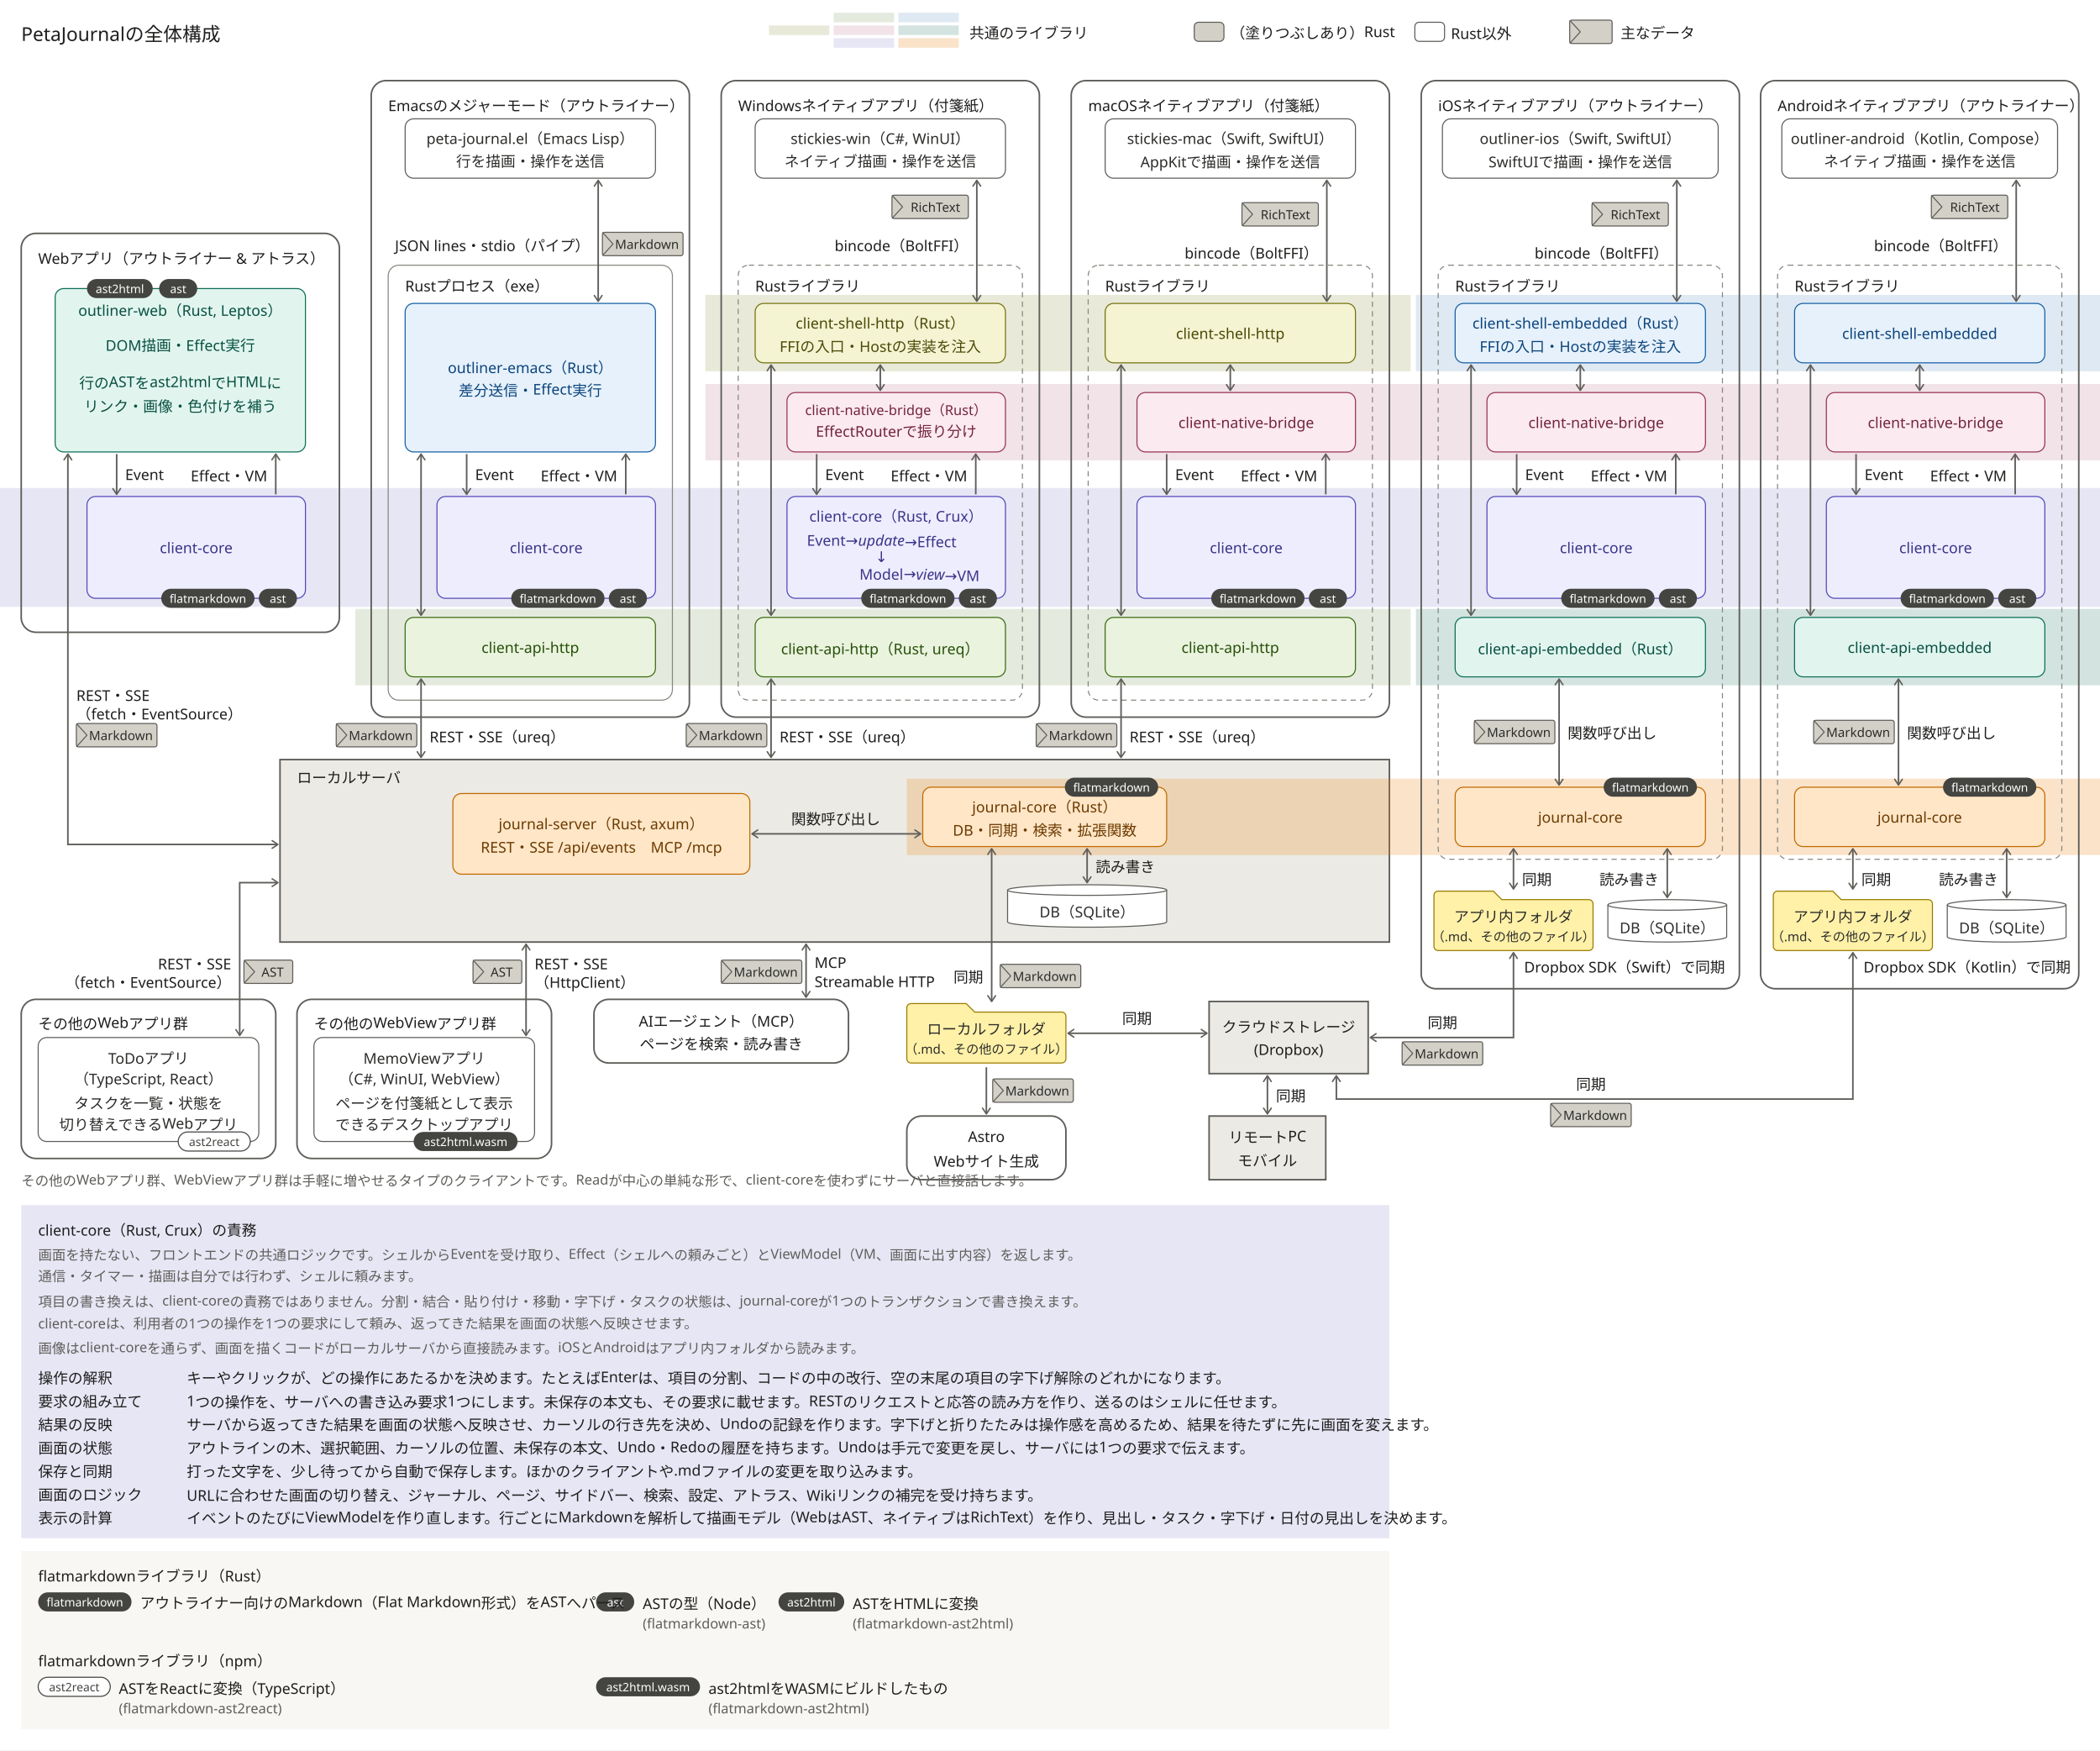
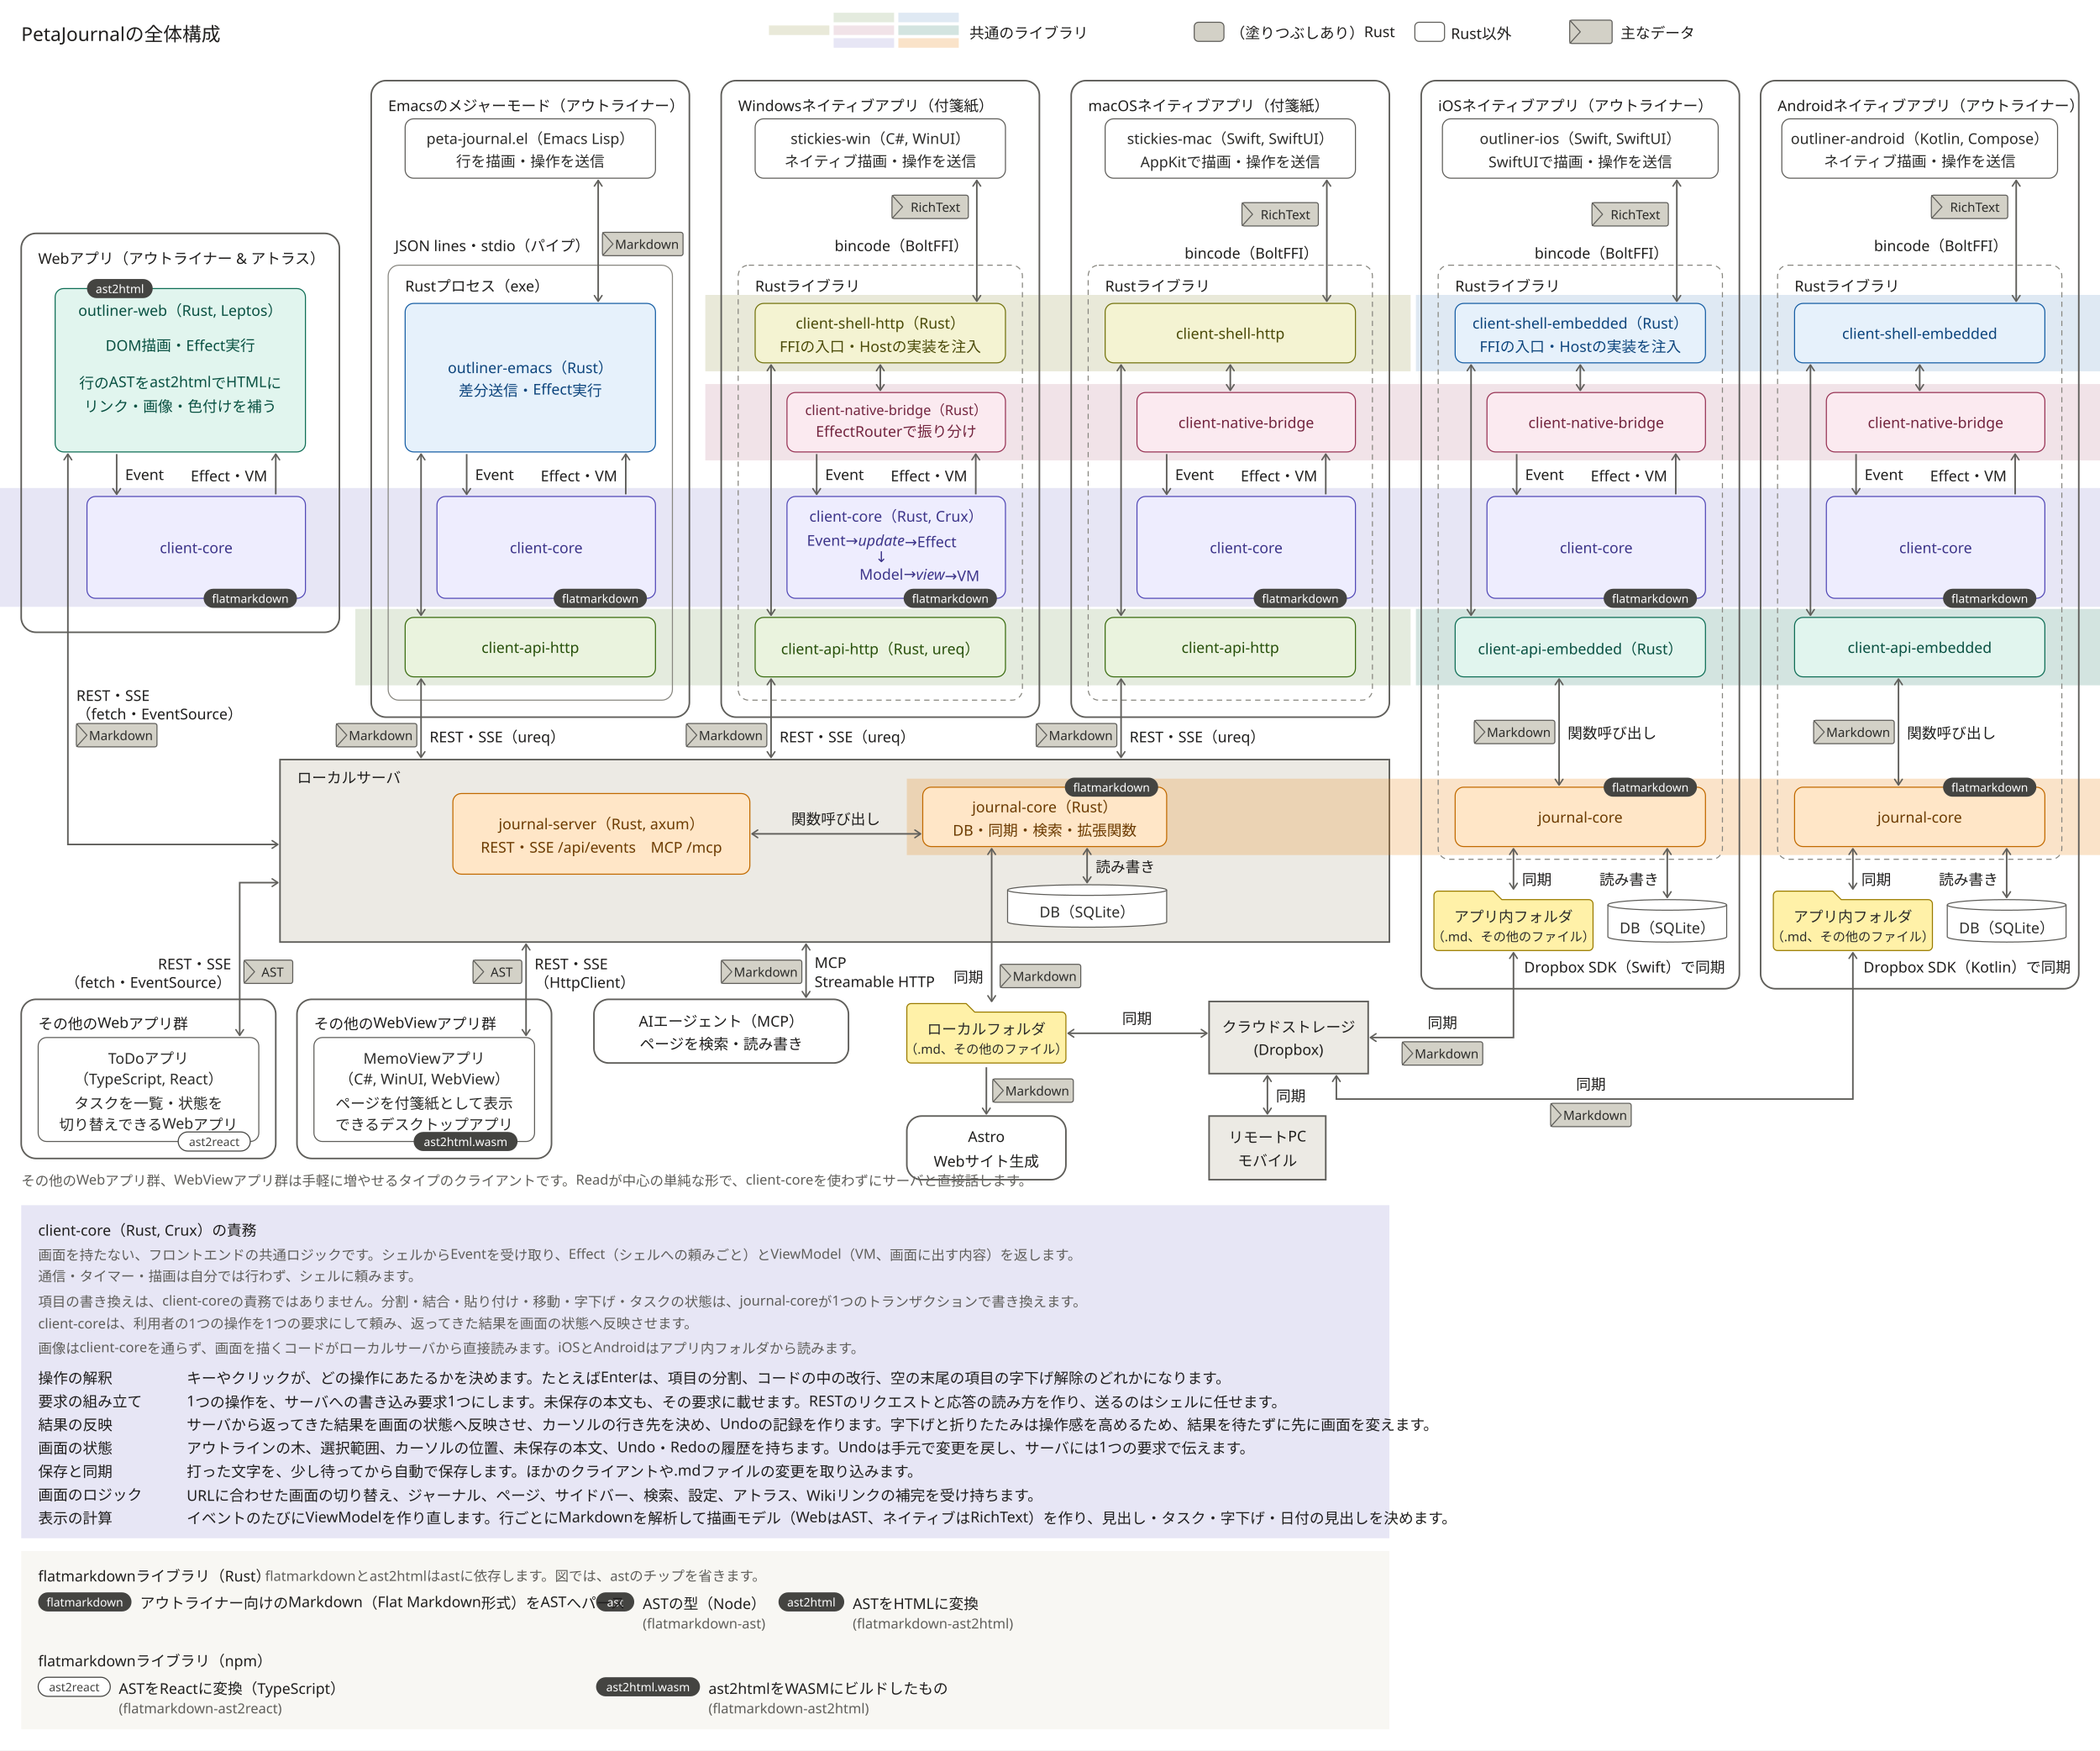
<svg xmlns="http://www.w3.org/2000/svg" width="1980" height="1650" viewBox="0 0 1980 1650" role="img">
  <defs>
    <marker id="arrow" viewBox="0 0 10 10" refX="8" refY="5" markerWidth="6" markerHeight="6" orient="auto-start-reverse">
      <path d="M2 1L8 5L2 9" fill="none" stroke="#5F5E5A" stroke-width="1.5" stroke-linecap="round" stroke-linejoin="round" />
    </marker>
    <style>
text { font-family: "Hiragino Sans", "Yu Gothic UI", "Meiryo", "Noto Sans JP", sans-serif; font-size: 14px; fill: #1F1E1D; }
.th { font-weight: 500; }
.note { font-size: 13px; fill: #5F5E5A; }
.arr { stroke: #5F5E5A; stroke-width: 1.5; fill: none; }
.frame { fill: none; stroke: #5F5E5A; stroke-width: 1.5; }
.inner { fill: none; stroke: #888780; stroke-width: 1; stroke-dasharray: 5 4; }
.teal rect { fill: #E1F5EE; stroke: #0F6E56; stroke-width: 1; }
.teal text { fill: #085041; }
.purple rect { fill: #EEEDFE; stroke: #534AB7; stroke-width: 1; }
.purple text { fill: #3C3489; }
.coral rect { fill: #FFE6C7; stroke: #C26A00; stroke-width: 1; }
.coral text { fill: #6B3A00; }
.gray rect { fill: #F1EFE8; stroke: #5F5E5A; stroke-width: 1; }
.gray text { fill: #2C2C2A; }
.blue rect { fill: #E6F1FB; stroke: #185FA5; stroke-width: 1; }
.blue text { fill: #0C447C; }
.pink rect { fill: #FBEAF0; stroke: #993556; stroke-width: 1; }
.pink text { fill: #72243E; }
.green rect { fill: #EAF3DE; stroke: #3B6D11; stroke-width: 1; }
.green text { fill: #27500A; }
.olive rect { fill: #F4F3D2; stroke: #74740F; stroke-width: 1; }
.olive text { fill: #4A4A08; }
.other rect { fill: #FFFFFF; }
.store path { fill: #FFFFFF; stroke: #5F5E5A; stroke-width: 1; stroke-linejoin: round; }
.store path.folder { fill: #FFF1A8; stroke: #9A7B00; }
.chip rect { fill: #444441; stroke: none; }
.chip text { fill: #FFFFFF; font-size: 11px; font-weight: 500; }
.wip rect { stroke-dasharray: 5 4; }
.badge rect { fill: #D3D1C7; stroke: #5F5E5A; stroke-width: 1; }
.badge path { fill: none; stroke: #5F5E5A; stroke-width: 1; stroke-linejoin: round; }
.badge text { fill: #2C2C2A; font-size: 12px; font-weight: 500; }
</style>
  </defs>
  <rect x="0" y="0" width="1980" height="1650" fill="#FFFFFF" />
  <rect x="0" y="460" width="1980" height="112" fill="#534AB7" fill-opacity="0.14" />
  <rect x="665" y="278" width="665" height="72" fill="#74740F" fill-opacity="0.16" />
  <rect x="1335" y="278" width="645" height="72" fill="#185FA5" fill-opacity="0.14" />
  <rect x="665" y="362" width="1315" height="72" fill="#993556" fill-opacity="0.14" />
  <rect x="335" y="574" width="995" height="72" fill="#3B6D11" fill-opacity="0.14" />
  <rect x="1335" y="574" width="645" height="72" fill="#0F6E56" fill-opacity="0.18" />
  <rect class="frame" x="264" y="716" width="1046" height="172" style="fill:#ECEAE4" />
  <rect x="855" y="734" width="1125" height="72" fill="#E8830C" fill-opacity="0.22" />
  <text class="th" x="20" y="30" dominant-baseline="central" style="font-size:18px">PetaJournalの全体構成</text>
  <rect x="725" y="24" width="57" height="9" fill="#74740F" fill-opacity="0.16" />
  <rect x="786" y="12" width="57" height="9" fill="#3B6D11" fill-opacity="0.14" />
  <rect x="786" y="24" width="57" height="9" fill="#993556" fill-opacity="0.14" />
  <rect x="786" y="36" width="57" height="9" fill="#534AB7" fill-opacity="0.14" />
  <rect x="847" y="12" width="57" height="9" fill="#185FA5" fill-opacity="0.14" />
  <rect x="847" y="24" width="57" height="9" fill="#0F6E56" fill-opacity="0.18" />
  <rect x="847" y="36" width="57" height="9" fill="#E8830C" fill-opacity="0.22" />
  <text x="914" y="30" dominant-baseline="central">共通のライブラリ</text>
  <g class="gray">
    <rect x="1126" y="21" width="28" height="18" rx="4" style="fill:#D3D1C7" />
    <text x="1160" y="30" dominant-baseline="central" style="fill:#1F1E1D">（塗りつぶしあり）Rust</text>
  </g>
  <g class="gray other">
    <rect x="1334" y="21" width="28" height="18" rx="4" />
    <text x="1368" y="30" dominant-baseline="central" style="fill:#1F1E1D">Rust以外</text>
  </g>
  <g class="badge">
    <rect x="1480" y="19" width="40" height="22" rx="2" />
    <path d="M1480 19L1490 30L1480 41" />
  </g>
  <text x="1528" y="30" dominant-baseline="central">主なデータ</text>
  <g transform="translate(0,56)">
    <rect class="frame" x="20" y="164" width="300" height="376" rx="14" />
    <text class="th" x="36" y="186" dominant-baseline="central">Webアプリ（アウトライナー &amp; アトラス）</text>
    <rect class="frame" x="350" y="20" width="300" height="600" rx="14" />
    <text class="th" x="366" y="42" dominant-baseline="central">Emacsのメジャーモード（アウトライナー）</text>
    <rect class="inner" x="366" y="194" width="268" height="410" rx="10" style="stroke-dasharray:none" />
    <text x="382" y="212" dominant-baseline="central">Rustプロセス（exe）</text>
    <rect class="frame" x="680" y="20" width="300" height="600" rx="14" />
    <text class="th" x="696" y="42" dominant-baseline="central">Windowsネイティブアプリ（付箋紙）</text>
    <rect class="inner" x="696" y="194" width="268" height="410" rx="10" />
    <text x="712" y="212" dominant-baseline="central">Rustライブラリ</text>
    <g class="teal">
      <rect x="52" y="216" width="236" height="154" rx="8" />
      <text class="th" x="170" y="235" text-anchor="middle" dominant-baseline="central">outliner-web（Rust, Leptos）</text>
      <text x="170" y="268" text-anchor="middle" dominant-baseline="central">DOM描画・Effect実行</text>
      <text x="170" y="304" text-anchor="middle" dominant-baseline="central">行のASTをast2htmlでHTMLに</text>
      <text x="170" y="326" text-anchor="middle" dominant-baseline="central">リンク・画像・色付けを補う</text>
    </g>
    <g class="purple">
      <rect x="82" y="412" width="206" height="96" rx="8" />
      <text class="th" x="185" y="460" text-anchor="middle" dominant-baseline="central">client-core</text>
    </g>
    <g class="gray other">
      <rect x="382" y="56" width="236" height="56" rx="8" />
      <text class="th" x="500" y="73" text-anchor="middle" dominant-baseline="central">peta-journal.el（Emacs Lisp）</text>
      <text x="500" y="95" text-anchor="middle" dominant-baseline="central">行を描画・操作を送信</text>
    </g>
    <g class="blue">
      <rect x="382" y="230" width="236" height="140" rx="8" />
      <text class="th" x="500" y="289" text-anchor="middle" dominant-baseline="central">outliner-emacs（Rust）</text>
      <text x="500" y="311" text-anchor="middle" dominant-baseline="central">差分送信・Effect実行</text>
    </g>
    <g class="purple">
      <rect x="412" y="412" width="206" height="96" rx="8" />
      <text class="th" x="515" y="460" text-anchor="middle" dominant-baseline="central">client-core</text>
    </g>
    <g class="green">
      <rect x="382" y="526" width="236" height="56" rx="8" />
      <text class="th" x="500" y="554" text-anchor="middle" dominant-baseline="central">client-api-http</text>
    </g>
    <g class="gray other">
      <rect x="712" y="56" width="236" height="56" rx="8" />
      <text class="th" x="830" y="73" text-anchor="middle" dominant-baseline="central">stickies-win（C#, WinUI）</text>
      <text x="830" y="95" text-anchor="middle" dominant-baseline="central">ネイティブ描画・操作を送信</text>
    </g>
    <g class="olive">
      <rect x="712" y="230" width="236" height="56" rx="8" />
      <text class="th" x="830" y="247" text-anchor="middle" dominant-baseline="central">client-shell-http（Rust）</text>
      <text x="830" y="269" text-anchor="middle" dominant-baseline="central">FFIの入口・Hostの実装を注入</text>
    </g>
    <g class="pink">
      <rect x="742" y="314" width="206" height="56" rx="8" />
      <text class="th" x="845" y="329" text-anchor="middle" dominant-baseline="central" style="font-size:13px">client-native-bridge（Rust）</text>
      <text x="845" y="349" text-anchor="middle" dominant-baseline="central">EffectRouterで振り分け</text>
    </g>
    <g class="purple">
      <rect x="742" y="412" width="206" height="96" rx="8" />
      <text class="th" x="845" y="429" text-anchor="middle" dominant-baseline="central">client-core（Rust, Crux）</text>
      <text x="809" y="453" text-anchor="end" dominant-baseline="central">Event→</text>
      <text x="831" y="453" text-anchor="middle" dominant-baseline="central" font-style="italic">update</text>
      <text x="853" y="453" dominant-baseline="central">→Effect</text>
      <text x="831" y="469" text-anchor="middle" dominant-baseline="central">↓</text>
      <text x="831" y="485" text-anchor="middle" dominant-baseline="central">Model</text>
      <text x="852" y="485" dominant-baseline="central">→<tspan font-style="italic">view</tspan>→VM</text>
    </g>
    <g class="green">
      <rect x="712" y="526" width="236" height="56" rx="8" />
      <text class="th" x="830" y="554" text-anchor="middle" dominant-baseline="central">client-api-http（Rust, ureq）</text>
    </g>
    <line class="arr" x1="110" y1="372" x2="110" y2="410" marker-end="url(#arrow)" />
    <text x="118" y="391" dominant-baseline="central">Event</text>
    <line class="arr" x1="260" y1="410" x2="260" y2="372" marker-end="url(#arrow)" />
    <text x="252" y="391" text-anchor="end" dominant-baseline="central">Effect・VM</text>
    <line class="arr" x1="397" y1="372" x2="397" y2="524" marker-start="url(#arrow)" marker-end="url(#arrow)" />
    <line class="arr" x1="440" y1="372" x2="440" y2="410" marker-end="url(#arrow)" />
    <text x="448" y="391" dominant-baseline="central">Event</text>
    <line class="arr" x1="590" y1="410" x2="590" y2="372" marker-end="url(#arrow)" />
    <text x="582" y="391" text-anchor="end" dominant-baseline="central">Effect・VM</text>
    <line class="arr" x1="830" y1="288" x2="830" y2="312" marker-start="url(#arrow)" marker-end="url(#arrow)" />
    <line class="arr" x1="727" y1="288" x2="727" y2="524" marker-start="url(#arrow)" marker-end="url(#arrow)" />
    <line class="arr" x1="770" y1="372" x2="770" y2="410" marker-end="url(#arrow)" />
    <text x="778" y="391" dominant-baseline="central">Event</text>
    <line class="arr" x1="920" y1="410" x2="920" y2="372" marker-end="url(#arrow)" />
    <text x="912" y="391" text-anchor="end" dominant-baseline="central">Effect・VM</text>
    <line class="arr" x1="564" y1="114" x2="564" y2="228" marker-start="url(#arrow)" marker-end="url(#arrow)" />
    <text x="556" y="174" text-anchor="end" dominant-baseline="central">JSON lines・stdio（パイプ）</text>
    <g class="badge">
      <rect x="568" y="163" width="76" height="22" rx="2" />
      <path d="M568 163L578 174L568 185" />
      <text x="610" y="174" text-anchor="middle" dominant-baseline="central">Markdown</text>
    </g>
    <line class="arr" x1="921" y1="114" x2="921" y2="228" marker-start="url(#arrow)" marker-end="url(#arrow)" />
    <text x="913" y="174" text-anchor="end" dominant-baseline="central">bincode（BoltFFI）</text>
    <g class="badge">
      <rect x="841" y="128" width="72" height="22" rx="2" />
      <path d="M841 128L851 139L841 150" />
      <text x="882" y="139" text-anchor="middle" dominant-baseline="central">RichText</text>
    </g>
    <path class="arr" d="M64 372V740H262" marker-start="url(#arrow)" marker-end="url(#arrow)" />
    <text x="72" y="598" dominant-baseline="central">REST・SSE</text>
    <text x="72" y="616" dominant-baseline="central">（fetch・EventSource）</text>
    <g class="badge">
      <rect x="72" y="626" width="76" height="22" rx="2" />
      <path d="M72 626L82 637L72 648" />
      <text x="114" y="637" text-anchor="middle" dominant-baseline="central">Markdown</text>
    </g>
    <line class="arr" x1="397" y1="584" x2="397" y2="658" marker-start="url(#arrow)" marker-end="url(#arrow)" />
    <text x="405" y="637" dominant-baseline="central">REST・SSE（ureq）</text>
    <g class="badge">
      <rect x="317" y="626" width="76" height="22" rx="2" />
      <path d="M317 626L327 637L317 648" />
      <text x="359" y="637" text-anchor="middle" dominant-baseline="central">Markdown</text>
    </g>
    <line class="arr" x1="727" y1="584" x2="727" y2="658" marker-start="url(#arrow)" marker-end="url(#arrow)" />
    <text x="735" y="637" dominant-baseline="central">REST・SSE（ureq）</text>
    <g class="badge">
      <rect x="647" y="626" width="76" height="22" rx="2" />
      <path d="M647 626L657 637L647 648" />
      <text x="689" y="637" text-anchor="middle" dominant-baseline="central">Markdown</text>
    </g>
    <rect class="frame" x="1010" y="20" width="300" height="600" rx="14" />
    <text class="th" x="1026" y="42" dominant-baseline="central">macOSネイティブアプリ（付箋紙）</text>
    <rect class="inner" x="1026" y="194" width="268" height="410" rx="10" />
    <text x="1042" y="212" dominant-baseline="central">Rustライブラリ</text>
    <g class="gray other">
      <rect x="1042" y="56" width="236" height="56" rx="8" />
      <text class="th" x="1160" y="73" text-anchor="middle" dominant-baseline="central">stickies-mac（Swift, SwiftUI）</text>
      <text x="1160" y="95" text-anchor="middle" dominant-baseline="central">AppKitで描画・操作を送信</text>
    </g>
    <g class="olive">
      <rect x="1042" y="230" width="236" height="56" rx="8" />
      <text class="th" x="1160" y="258" text-anchor="middle" dominant-baseline="central">client-shell-http</text>
    </g>
    <g class="pink">
      <rect x="1072" y="314" width="206" height="56" rx="8" />
      <text class="th" x="1175" y="342" text-anchor="middle" dominant-baseline="central">client-native-bridge</text>
    </g>
    <g class="purple">
      <rect x="1072" y="412" width="206" height="96" rx="8" />
      <text class="th" x="1175" y="460" text-anchor="middle" dominant-baseline="central">client-core</text>
    </g>
    <g class="green">
      <rect x="1042" y="526" width="236" height="56" rx="8" />
      <text class="th" x="1160" y="554" text-anchor="middle" dominant-baseline="central">client-api-http</text>
    </g>
    <line class="arr" x1="1160" y1="288" x2="1160" y2="312" marker-start="url(#arrow)" marker-end="url(#arrow)" />
    <line class="arr" x1="1057" y1="288" x2="1057" y2="524" marker-start="url(#arrow)" marker-end="url(#arrow)" />
    <line class="arr" x1="1100" y1="372" x2="1100" y2="410" marker-end="url(#arrow)" />
    <text x="1108" y="391" dominant-baseline="central">Event</text>
    <line class="arr" x1="1250" y1="410" x2="1250" y2="372" marker-end="url(#arrow)" />
    <text x="1242" y="391" text-anchor="end" dominant-baseline="central">Effect・VM</text>
    <line class="arr" x1="1251" y1="114" x2="1251" y2="228" marker-start="url(#arrow)" marker-end="url(#arrow)" />
    <text x="1243" y="181" text-anchor="end" dominant-baseline="central">bincode（BoltFFI）</text>
    <g class="badge">
      <rect x="1171" y="135" width="72" height="22" rx="2" />
      <path d="M1171 135L1181 146L1171 157" />
      <text x="1212" y="146" text-anchor="middle" dominant-baseline="central">RichText</text>
    </g>
    <path class="arr" d="M1057 584V658" marker-start="url(#arrow)" marker-end="url(#arrow)" />
    <text x="1065" y="637" dominant-baseline="central">REST・SSE（ureq）</text>
    <g class="badge">
      <rect x="977" y="626" width="76" height="22" rx="2" />
      <path d="M977 626L987 637L977 648" />
      <text x="1019" y="637" text-anchor="middle" dominant-baseline="central">Markdown</text>
    </g>
    <g class="chip">
-       <rect x="1142" y="499" width="88" height="18" rx="9" />
-       <text x="1186" y="508" text-anchor="middle" dominant-baseline="central">flatmarkdown</text>
-       <rect x="1234" y="499" width="36" height="18" rx="9" />
-       <text x="1252" y="508" text-anchor="middle" dominant-baseline="central">ast</text>
+       <rect x="1182" y="499" width="88" height="18" rx="9" />
+       <text x="1226" y="508" text-anchor="middle" dominant-baseline="central">flatmarkdown</text>
    </g>
    <rect class="frame" x="1340" y="20" width="300" height="856" rx="14" />
    <text class="th" x="1356" y="42" dominant-baseline="central">iOSネイティブアプリ（アウトライナー）</text>
    <rect class="inner" x="1356" y="194" width="268" height="560" rx="10" />
    <text x="1372" y="212" dominant-baseline="central">Rustライブラリ</text>
    <g class="gray other">
      <rect x="1360" y="56" width="260" height="56" rx="8" />
      <text class="th" x="1490" y="73" text-anchor="middle" dominant-baseline="central">outliner-ios（Swift, SwiftUI）</text>
      <text x="1490" y="95" text-anchor="middle" dominant-baseline="central">SwiftUIで描画・操作を送信</text>
    </g>
    <g class="blue">
      <rect x="1372" y="230" width="236" height="56" rx="8" />
      <text class="th" x="1490" y="247" text-anchor="middle" dominant-baseline="central">client-shell-embedded（Rust）</text>
      <text x="1490" y="269" text-anchor="middle" dominant-baseline="central">FFIの入口・Hostの実装を注入</text>
    </g>
    <g class="pink">
      <rect x="1402" y="314" width="206" height="56" rx="8" />
      <text class="th" x="1505" y="342" text-anchor="middle" dominant-baseline="central">client-native-bridge</text>
    </g>
    <g class="purple">
      <rect x="1402" y="412" width="206" height="96" rx="8" />
      <text class="th" x="1505" y="460" text-anchor="middle" dominant-baseline="central">client-core</text>
    </g>
    <g class="teal">
      <rect x="1372" y="526" width="236" height="56" rx="8" />
      <text class="th" x="1490" y="554" text-anchor="middle" dominant-baseline="central">client-api-embedded（Rust）</text>
    </g>
    <line class="arr" x1="1490" y1="288" x2="1490" y2="312" marker-start="url(#arrow)" marker-end="url(#arrow)" />
    <line class="arr" x1="1387" y1="288" x2="1387" y2="524" marker-start="url(#arrow)" marker-end="url(#arrow)" />
    <line class="arr" x1="1430" y1="372" x2="1430" y2="410" marker-end="url(#arrow)" />
    <text x="1438" y="391" dominant-baseline="central">Event</text>
    <line class="arr" x1="1580" y1="410" x2="1580" y2="372" marker-end="url(#arrow)" />
    <text x="1572" y="391" text-anchor="end" dominant-baseline="central">Effect・VM</text>
    <line class="arr" x1="1581" y1="114" x2="1581" y2="228" marker-start="url(#arrow)" marker-end="url(#arrow)" />
    <text x="1573" y="181" text-anchor="end" dominant-baseline="central">bincode（BoltFFI）</text>
    <g class="badge">
      <rect x="1501" y="135" width="72" height="22" rx="2" />
      <path d="M1501 135L1511 146L1501 157" />
      <text x="1542" y="146" text-anchor="middle" dominant-baseline="central">RichText</text>
    </g>
    <line class="arr" x1="1470" y1="584" x2="1470" y2="684" marker-start="url(#arrow)" marker-end="url(#arrow)" />
    <g class="badge">
      <rect x="1390" y="623" width="76" height="22" rx="2" />
      <path d="M1390 623L1400 634L1390 645" />
      <text x="1432" y="634" text-anchor="middle" dominant-baseline="central">Markdown</text>
    </g>
    <text x="1478" y="634" dominant-baseline="central">関数呼び出し</text>
    <g class="chip">
-       <rect x="1472" y="499" width="88" height="18" rx="9" />
-       <text x="1516" y="508" text-anchor="middle" dominant-baseline="central">flatmarkdown</text>
-       <rect x="1564" y="499" width="36" height="18" rx="9" />
-       <text x="1582" y="508" text-anchor="middle" dominant-baseline="central">ast</text>
+       <rect x="1512" y="499" width="88" height="18" rx="9" />
+       <text x="1556" y="508" text-anchor="middle" dominant-baseline="central">flatmarkdown</text>
    </g>
    <g transform="translate(0,120)">
      <g class="coral">
        <rect x="1372" y="566" width="236" height="56" rx="8" />
        <text class="th" x="1490" y="594" text-anchor="middle" dominant-baseline="central">journal-core</text>
      </g>
      <g class="gray store">
        <path class="folder" d="M1356 664H1408L1416 672H1498a4 4 0 0 1 4 4V716a4 4 0 0 1 -4 4H1356a4 4 0 0 1 -4 -4V668a4 4 0 0 1 4 -4Z" />
        <text class="th" x="1427" y="687" text-anchor="middle" dominant-baseline="central">アプリ内フォルダ</text>
        <text class="th" x="1427" y="706" text-anchor="middle" dominant-baseline="central" style="font-size:12px">（.md、その他のファイル）</text>
        <path d="M1516 677a56 5 0 0 1 112 0V707a56 5 0 0 1 -112 0Z" />
        <path d="M1516 677a56 5 0 0 0 112 0" style="fill:none" />
        <text class="th" x="1572" y="697" text-anchor="middle" dominant-baseline="central">DB（SQLite）</text>
      </g>
      <line class="arr" x1="1427" y1="624" x2="1427" y2="662" marker-start="url(#arrow)" marker-end="url(#arrow)" />
      <text x="1435" y="652" dominant-baseline="central">同期</text>
      <line class="arr" x1="1572" y1="624" x2="1572" y2="670" marker-start="url(#arrow)" marker-end="url(#arrow)" />
      <text x="1564" y="652" text-anchor="end" dominant-baseline="central">読み書き</text>
      <path class="arr" d="M1292 802H1427V722" marker-start="url(#arrow)" marker-end="url(#arrow)" />
      <text x="1360" y="787" text-anchor="middle" dominant-baseline="central">同期</text>
      <g class="badge">
        <rect x="1322" y="806" width="76" height="22" rx="2" />
        <path d="M1322 806L1332 817L1322 828" />
        <text x="1364" y="817" text-anchor="middle" dominant-baseline="central">Markdown</text>
      </g>
      <text x="1437" y="734" dominant-baseline="central">Dropbox SDK（Swift）で同期</text>
      <g class="chip">
        <rect x="1512" y="557" width="88" height="18" rx="9" />
        <text x="1556" y="566" text-anchor="middle" dominant-baseline="central">flatmarkdown</text>
      </g>
    </g>
    <rect class="frame" x="1660" y="20" width="300" height="856" rx="14" />
    <text class="th" x="1676" y="42" dominant-baseline="central">Androidネイティブアプリ（アウトライナー）</text>
    <rect class="inner" x="1676" y="194" width="268" height="560" rx="10" />
    <text x="1692" y="212" dominant-baseline="central">Rustライブラリ</text>
    <g class="gray other">
      <rect x="1680" y="56" width="260" height="56" rx="8" />
      <text class="th" x="1810" y="73" text-anchor="middle" dominant-baseline="central">outliner-android（Kotlin, Compose）</text>
      <text x="1810" y="95" text-anchor="middle" dominant-baseline="central">ネイティブ描画・操作を送信</text>
    </g>
    <g class="blue">
      <rect x="1692" y="230" width="236" height="56" rx="8" />
      <text class="th" x="1810" y="258" text-anchor="middle" dominant-baseline="central">client-shell-embedded</text>
    </g>
    <g class="pink">
      <rect x="1722" y="314" width="206" height="56" rx="8" />
      <text class="th" x="1825" y="342" text-anchor="middle" dominant-baseline="central">client-native-bridge</text>
    </g>
    <g class="purple">
      <rect x="1722" y="412" width="206" height="96" rx="8" />
      <text class="th" x="1825" y="460" text-anchor="middle" dominant-baseline="central">client-core</text>
    </g>
    <g class="teal">
      <rect x="1692" y="526" width="236" height="56" rx="8" />
      <text class="th" x="1810" y="554" text-anchor="middle" dominant-baseline="central">client-api-embedded</text>
    </g>
    <line class="arr" x1="1810" y1="288" x2="1810" y2="312" marker-start="url(#arrow)" marker-end="url(#arrow)" />
    <line class="arr" x1="1707" y1="288" x2="1707" y2="524" marker-start="url(#arrow)" marker-end="url(#arrow)" />
    <line class="arr" x1="1750" y1="372" x2="1750" y2="410" marker-end="url(#arrow)" />
    <text x="1758" y="391" dominant-baseline="central">Event</text>
    <line class="arr" x1="1900" y1="410" x2="1900" y2="372" marker-end="url(#arrow)" />
    <text x="1892" y="391" text-anchor="end" dominant-baseline="central">Effect・VM</text>
    <line class="arr" x1="1901" y1="114" x2="1901" y2="228" marker-start="url(#arrow)" marker-end="url(#arrow)" />
    <text x="1893" y="174" text-anchor="end" dominant-baseline="central">bincode（BoltFFI）</text>
    <g class="badge">
      <rect x="1821" y="128" width="72" height="22" rx="2" />
      <path d="M1821 128L1831 139L1821 150" />
      <text x="1862" y="139" text-anchor="middle" dominant-baseline="central">RichText</text>
    </g>
    <line class="arr" x1="1790" y1="584" x2="1790" y2="684" marker-start="url(#arrow)" marker-end="url(#arrow)" />
    <g class="badge">
      <rect x="1710" y="623" width="76" height="22" rx="2" />
      <path d="M1710 623L1720 634L1710 645" />
      <text x="1752" y="634" text-anchor="middle" dominant-baseline="central">Markdown</text>
    </g>
    <text x="1798" y="634" dominant-baseline="central">関数呼び出し</text>
    <g class="chip">
-       <rect x="1792" y="499" width="88" height="18" rx="9" />
-       <text x="1836" y="508" text-anchor="middle" dominant-baseline="central">flatmarkdown</text>
-       <rect x="1884" y="499" width="36" height="18" rx="9" />
-       <text x="1902" y="508" text-anchor="middle" dominant-baseline="central">ast</text>
+       <rect x="1832" y="499" width="88" height="18" rx="9" />
+       <text x="1876" y="508" text-anchor="middle" dominant-baseline="central">flatmarkdown</text>
    </g>
    <g transform="translate(0,120)">
      <g class="coral">
        <rect x="1692" y="566" width="236" height="56" rx="8" />
        <text class="th" x="1810" y="594" text-anchor="middle" dominant-baseline="central">journal-core</text>
      </g>
      <g class="gray store">
        <path class="folder" d="M1676 664H1728L1736 672H1818a4 4 0 0 1 4 4V716a4 4 0 0 1 -4 4H1676a4 4 0 0 1 -4 -4V668a4 4 0 0 1 4 -4Z" />
        <text class="th" x="1747" y="687" text-anchor="middle" dominant-baseline="central">アプリ内フォルダ</text>
        <text class="th" x="1747" y="706" text-anchor="middle" dominant-baseline="central" style="font-size:12px">（.md、その他のファイル）</text>
        <path d="M1836 677a56 5 0 0 1 112 0V707a56 5 0 0 1 -112 0Z" />
        <path d="M1836 677a56 5 0 0 0 112 0" style="fill:none" />
        <text class="th" x="1892" y="697" text-anchor="middle" dominant-baseline="central">DB（SQLite）</text>
      </g>
      <line class="arr" x1="1747" y1="624" x2="1747" y2="662" marker-start="url(#arrow)" marker-end="url(#arrow)" />
      <text x="1755" y="652" dominant-baseline="central">同期</text>
      <line class="arr" x1="1892" y1="624" x2="1892" y2="670" marker-start="url(#arrow)" marker-end="url(#arrow)" />
      <text x="1884" y="652" text-anchor="end" dominant-baseline="central">読み書き</text>
      <path class="arr" d="M1260 838V860H1747V722" marker-start="url(#arrow)" marker-end="url(#arrow)" />
      <text x="1500" y="845" text-anchor="middle" dominant-baseline="central">同期</text>
      <g class="badge">
        <rect x="1462" y="864" width="76" height="22" rx="2" />
        <path d="M1462 864L1472 875L1462 886" />
        <text x="1504" y="875" text-anchor="middle" dominant-baseline="central">Markdown</text>
      </g>
      <text x="1757" y="734" dominant-baseline="central">Dropbox SDK（Kotlin）で同期</text>
      <g class="chip">
        <rect x="1832" y="557" width="88" height="18" rx="9" />
        <text x="1876" y="566" text-anchor="middle" dominant-baseline="central">flatmarkdown</text>
      </g>
    </g>
    <g transform="translate(0,120)">
      <text class="th" x="280" y="556" dominant-baseline="central">ローカルサーバ</text>
      <g class="coral">
        <rect x="427" y="572" width="280" height="76" rx="8" />
        <text class="th" x="567" y="599" text-anchor="middle" dominant-baseline="central">journal-server（Rust, axum）</text>
        <text x="567" y="621" text-anchor="middle" dominant-baseline="central">REST・SSE /api/events　MCP /mcp</text>
        <rect x="870" y="566" width="230" height="56" rx="8" />
        <text class="th" x="985" y="583" text-anchor="middle" dominant-baseline="central">journal-core（Rust）</text>
        <text x="985" y="605" text-anchor="middle" dominant-baseline="central">DB・同期・検索・拡張関数</text>
      </g>
      <line class="arr" x1="709" y1="610" x2="868" y2="610" marker-start="url(#arrow)" marker-end="url(#arrow)" />
      <text x="788" y="595" text-anchor="middle" dominant-baseline="central">関数呼び出し</text>
      <g class="gray store">
        <path class="folder" d="M859 770H911L919 778H1001a4 4 0 0 1 4 4V822a4 4 0 0 1 -4 4H859a4 4 0 0 1 -4 -4V774a4 4 0 0 1 4 -4Z" />
        <text class="th" x="930" y="793" text-anchor="middle" dominant-baseline="central">ローカルフォルダ</text>
        <text class="th" x="930" y="812" text-anchor="middle" dominant-baseline="central" style="font-size:12px">（.md、その他のファイル）</text>
        <path d="M950 663a75 5 0 0 1 150 0V693a75 5 0 0 1 -150 0Z" />
        <path d="M950 663a75 5 0 0 0 150 0" style="fill:none" />
        <text class="th" x="1025" y="682" text-anchor="middle" dominant-baseline="central">DB（SQLite）</text>
      </g>
      <path class="arr" d="M935 624V768" marker-start="url(#arrow)" marker-end="url(#arrow)" />
      <text x="927" y="744" text-anchor="end" dominant-baseline="central">同期</text>
      <g class="badge">
        <rect x="943" y="733" width="76" height="22" rx="2" />
        <path d="M943 733L953 744L943 755" />
        <text x="985" y="744" text-anchor="middle" dominant-baseline="central">Markdown</text>
      </g>
      <line class="arr" x1="1025" y1="624" x2="1025" y2="656" marker-start="url(#arrow)" marker-end="url(#arrow)" />
      <text x="1033" y="640" dominant-baseline="central">読み書き</text>
      <rect class="frame" x="1140" y="768" width="150" height="68" style="fill:#ECEAE4" />
      <text class="th" x="1215" y="791" text-anchor="middle" dominant-baseline="central">クラウドストレージ</text>
      <text x="1215" y="813" text-anchor="middle" dominant-baseline="central">(Dropbox)</text>
      <line class="arr" x1="1195" y1="838" x2="1195" y2="874" marker-start="url(#arrow)" marker-end="url(#arrow)" />
      <text x="1203" y="856" dominant-baseline="central">同期</text>
      <rect class="frame" x="1140" y="876" width="110" height="60" style="fill:#ECEAE4" />
      <text class="th" x="1195" y="895" text-anchor="middle" dominant-baseline="central">リモートPC</text>
      <text class="th" x="1195" y="917" text-anchor="middle" dominant-baseline="central">モバイル</text>
      <line class="arr" x1="1007" y1="798" x2="1138" y2="798" marker-start="url(#arrow)" marker-end="url(#arrow)" />
      <text x="1072" y="783" text-anchor="middle" dominant-baseline="central">同期</text>
      <g class="chip">
        <rect x="1004" y="557" width="88" height="18" rx="9" />
        <text x="1048" y="566" text-anchor="middle" dominant-baseline="central">flatmarkdown</text>
      </g>
    </g>
    <g class="chip">
      <rect x="82" y="207" width="62" height="18" rx="9" />
      <text x="113" y="216" text-anchor="middle" dominant-baseline="central">ast2html</text>
-       <rect x="150" y="207" width="36" height="18" rx="9" />
-       <text x="168" y="216" text-anchor="middle" dominant-baseline="central">ast</text>
-       <rect x="152" y="499" width="88" height="18" rx="9" />
-       <text x="196" y="508" text-anchor="middle" dominant-baseline="central">flatmarkdown</text>
-       <rect x="244" y="499" width="36" height="18" rx="9" />
-       <text x="262" y="508" text-anchor="middle" dominant-baseline="central">ast</text>
-       <rect x="812" y="499" width="88" height="18" rx="9" />
-       <text x="856" y="508" text-anchor="middle" dominant-baseline="central">flatmarkdown</text>
-       <rect x="904" y="499" width="36" height="18" rx="9" />
-       <text x="922" y="508" text-anchor="middle" dominant-baseline="central">ast</text>
-       <rect x="482" y="499" width="88" height="18" rx="9" />
-       <text x="526" y="508" text-anchor="middle" dominant-baseline="central">flatmarkdown</text>
-       <rect x="574" y="499" width="36" height="18" rx="9" />
-       <text x="592" y="508" text-anchor="middle" dominant-baseline="central">ast</text>
+       <rect x="192" y="499" width="88" height="18" rx="9" />
+       <text x="236" y="508" text-anchor="middle" dominant-baseline="central">flatmarkdown</text>
+       <rect x="852" y="499" width="88" height="18" rx="9" />
+       <text x="896" y="508" text-anchor="middle" dominant-baseline="central">flatmarkdown</text>
+       <rect x="522" y="499" width="88" height="18" rx="9" />
+       <text x="566" y="508" text-anchor="middle" dominant-baseline="central">flatmarkdown</text>
    </g>
    <g transform="translate(0,196)">
      <rect class="frame" x="20" y="690" width="240" height="150" rx="14" />
      <text class="th" x="36" y="712" dominant-baseline="central">その他のWebアプリ群</text>
      <g class="gray other">
        <rect x="36" y="726" width="208" height="98" rx="8" />
        <text class="th" x="140" y="744" text-anchor="middle" dominant-baseline="central">ToDoアプリ</text>
        <text class="th" x="140" y="764" text-anchor="middle" dominant-baseline="central">（TypeScript, React）</text>
        <text x="140" y="787" text-anchor="middle" dominant-baseline="central">タスクを一覧・状態を</text>
        <text x="140" y="807" text-anchor="middle" dominant-baseline="central">切り替えできるWebアプリ</text>
      </g>
      <path class="arr" d="M262 580H226V724" marker-start="url(#arrow)" marker-end="url(#arrow)" />
      <text x="218" y="655" text-anchor="end" dominant-baseline="central">REST・SSE</text>
      <text x="218" y="673" text-anchor="end" dominant-baseline="central">（fetch・EventSource）</text>
      <g class="badge">
        <rect x="230" y="653" width="46" height="22" rx="2" />
        <path d="M230 653L240 664L230 675" />
        <text x="257" y="664" text-anchor="middle" dominant-baseline="central">AST</text>
      </g>
      <rect class="frame" x="280" y="690" width="240" height="150" rx="14" />
      <text class="th" x="296" y="712" dominant-baseline="central">その他のWebViewアプリ群</text>
      <g class="gray other">
        <rect x="296" y="726" width="208" height="98" rx="8" />
        <text class="th" x="400" y="744" text-anchor="middle" dominant-baseline="central">MemoViewアプリ</text>
        <text class="th" x="400" y="764" text-anchor="middle" dominant-baseline="central">（C#, WinUI, WebView）</text>
        <text x="400" y="787" text-anchor="middle" dominant-baseline="central">ページを付箋紙として表示</text>
        <text x="400" y="807" text-anchor="middle" dominant-baseline="central">できるデスクトップアプリ</text>
      </g>
      <line class="arr" x1="496" y1="638" x2="496" y2="724" marker-start="url(#arrow)" marker-end="url(#arrow)" />
      <text x="504" y="655" dominant-baseline="central">REST・SSE</text>
      <text x="504" y="673" dominant-baseline="central">（HttpClient）</text>
      <g class="badge">
        <rect x="446" y="653" width="46" height="22" rx="2" />
        <path d="M446 653L456 664L446 675" />
        <text x="473" y="664" text-anchor="middle" dominant-baseline="central">AST</text>
      </g>
      <rect class="frame" x="560" y="690" width="240" height="60" rx="14" />
      <text class="th" x="680" y="709" text-anchor="middle" dominant-baseline="central">AIエージェント（MCP）</text>
      <text x="680" y="731" text-anchor="middle" dominant-baseline="central">ページを検索・読み書き</text>
      <line class="arr" x1="760" y1="638" x2="760" y2="688" marker-start="url(#arrow)" marker-end="url(#arrow)" />
      <text x="768" y="655" dominant-baseline="central">MCP</text>
      <text x="768" y="673" dominant-baseline="central">Streamable HTTP</text>
      <g class="badge">
        <rect x="680" y="653" width="76" height="22" rx="2" />
        <path d="M680 653L690 664L680 675" />
        <text x="722" y="664" text-anchor="middle" dominant-baseline="central">Markdown</text>
      </g>
      <rect class="frame" x="855" y="800" width="150" height="60" rx="14" />
      <text class="th" x="930" y="819" text-anchor="middle" dominant-baseline="central">Astro</text>
      <text x="930" y="841" text-anchor="middle" dominant-baseline="central">Webサイト生成</text>
      <line class="arr" x1="930" y1="754" x2="930" y2="798" marker-end="url(#arrow)" />
      <g class="badge">
        <rect x="936" y="765" width="76" height="22" rx="2" />
        <path d="M936 765L946 776L936 787" />
        <text x="978" y="776" text-anchor="middle" dominant-baseline="central">Markdown</text>
      </g>
      <g class="chip">
        <rect x="168" y="815" width="68" height="18" rx="9" style="fill:#FFFFFF;stroke:#444441;stroke-width:1" />
        <text x="202" y="824" text-anchor="middle" dominant-baseline="central" style="fill:#444441">ast2react</text>
        <rect x="390" y="815" width="98" height="18" rx="9" />
        <text x="439" y="824" text-anchor="middle" dominant-baseline="central">ast2html.wasm</text>
      </g>
      <text class="note" x="20" y="860" dominant-baseline="central">その他のWebアプリ群、WebViewアプリ群は手軽に増やせるタイプのクライアントです。Readが中心の単純な形で、client-coreを使わずにサーバと直接話します。</text>
      <g transform="translate(0,264)">
        <rect x="20" y="620" width="1290" height="314" fill="#534AB7" fill-opacity="0.14" />
        <text class="th" x="36" y="642" dominant-baseline="central">client-core（Rust, Crux）の責務</text>
        <text class="note" x="36" y="666" dominant-baseline="central">画面を持たない、フロントエンドの共通ロジックです。シェルからEventを受け取り、Effect（シェルへの頼みごと）とViewModel（VM、画面に出す内容）を返します。</text>
        <text class="note" x="36" y="686" dominant-baseline="central">通信・タイマー・描画は自分では行わず、シェルに頼みます。</text>
        <text class="note" x="36" y="710" dominant-baseline="central">項目の書き換えは、client-coreの責務ではありません。分割・結合・貼り付け・移動・字下げ・タスクの状態は、journal-coreが1つのトランザクションで書き換えます。</text>
        <text class="note" x="36" y="730" dominant-baseline="central">client-coreは、利用者の1つの操作を1つの要求にして頼み、返ってきた結果を画面の状態へ反映させます。</text>
        <text class="note" x="36" y="754" dominant-baseline="central">画像はclient-coreを通らず、画面を描くコードがローカルサーバから直接読みます。iOSとAndroidはアプリ内フォルダから読みます。</text>
        <text class="th" x="36" y="782" dominant-baseline="central">操作の解釈</text>
        <text x="176" y="782" dominant-baseline="central">キーやクリックが、どの操作にあたるかを決めます。たとえばEnterは、項目の分割、コードの中の改行、空の末尾の項目の字下げ解除のどれかになります。</text>
        <text class="th" x="36" y="804" dominant-baseline="central">要求の組み立て</text>
        <text x="176" y="804" dominant-baseline="central">1つの操作を、サーバへの書き込み要求1つにします。未保存の本文も、その要求に載せます。RESTのリクエストと応答の読み方を作り、送るのはシェルに任せます。</text>
        <text class="th" x="36" y="826" dominant-baseline="central">結果の反映</text>
        <text x="176" y="826" dominant-baseline="central">サーバから返ってきた結果を画面の状態へ反映させ、カーソルの行き先を決め、Undoの記録を作ります。字下げと折りたたみは操作感を高めるため、結果を待たずに先に画面を変えます。</text>
        <text class="th" x="36" y="848" dominant-baseline="central">画面の状態</text>
        <text x="176" y="848" dominant-baseline="central">アウトラインの木、選択範囲、カーソルの位置、未保存の本文、Undo・Redoの履歴を持ちます。Undoは手元で変更を戻し、サーバには1つの要求で伝えます。</text>
        <text class="th" x="36" y="870" dominant-baseline="central">保存と同期</text>
        <text x="176" y="870" dominant-baseline="central">打った文字を、少し待ってから自動で保存します。ほかのクライアントや.mdファイルの変更を取り込みます。</text>
        <text class="th" x="36" y="892" dominant-baseline="central">画面のロジック</text>
        <text x="176" y="892" dominant-baseline="central">URLに合わせた画面の切り替え、ジャーナル、ページ、サイドバー、検索、設定、アトラス、Wikiリンクの補完を受け持ちます。</text>
        <text class="th" x="36" y="914" dominant-baseline="central">表示の計算</text>
        <text x="176" y="914" dominant-baseline="central">イベントのたびにViewModelを作り直します。行ごとにMarkdownを解析して描画モデル（WebはAST、ネイティブはRichText）を作り、見出し・タスク・字下げ・日付の見出しを決めます。</text>
      </g>
      <g transform="translate(0,590)">
        <rect x="20" y="620" width="1290" height="168" fill="#F8F7F3" />
        <text class="th" x="36" y="642" dominant-baseline="central">flatmarkdownライブラリ（Rust）</text>
+         <text class="note" x="250" y="642" dominant-baseline="central">flatmarkdownとast2htmlはastに依存します。図では、astのチップを省きます。</text>
        <g class="chip">
          <rect x="36" y="659" width="88" height="18" rx="9" />
          <text x="80" y="668" text-anchor="middle" dominant-baseline="central">flatmarkdown</text>
          <rect x="562" y="659" width="36" height="18" rx="9" />
          <text x="580" y="668" text-anchor="middle" dominant-baseline="central">ast</text>
          <rect x="734" y="659" width="62" height="18" rx="9" />
          <text x="765" y="668" text-anchor="middle" dominant-baseline="central">ast2html</text>
        </g>
        <text x="132" y="668" dominant-baseline="central">アウトライナー向けのMarkdown（Flat Markdown形式）をASTへパース</text>
        <text x="606" y="668" dominant-baseline="central">ASTの型（Node）</text>
        <text class="note" x="606" y="688" dominant-baseline="central">(flatmarkdown-ast)</text>
        <text x="804" y="668" dominant-baseline="central">ASTをHTMLに変換</text>
        <text class="note" x="804" y="688" dominant-baseline="central">(flatmarkdown-ast2html)</text>
        <g class="chip">
          <rect x="36" y="739" width="68" height="18" rx="9" style="fill:#FFFFFF;stroke:#444441;stroke-width:1" />
          <text x="70" y="748" text-anchor="middle" dominant-baseline="central" style="fill:#444441">ast2react</text>
        </g>
        <g class="chip">
          <rect x="562" y="739" width="98" height="18" rx="9" />
          <text x="611" y="748" text-anchor="middle" dominant-baseline="central">ast2html.wasm</text>
        </g>
        <text class="th" x="36" y="722" dominant-baseline="central">flatmarkdownライブラリ（npm）</text>
        <text x="112" y="748" dominant-baseline="central">ASTをReactに変換（TypeScript）</text>
        <text class="note" x="112" y="768" dominant-baseline="central">(flatmarkdown-ast2react)</text>
        <text x="668" y="748" dominant-baseline="central">ast2htmlをWASMにビルドしたもの</text>
        <text class="note" x="668" y="768" dominant-baseline="central">(flatmarkdown-ast2html)</text>
      </g>
    </g>
  </g>
</svg>
